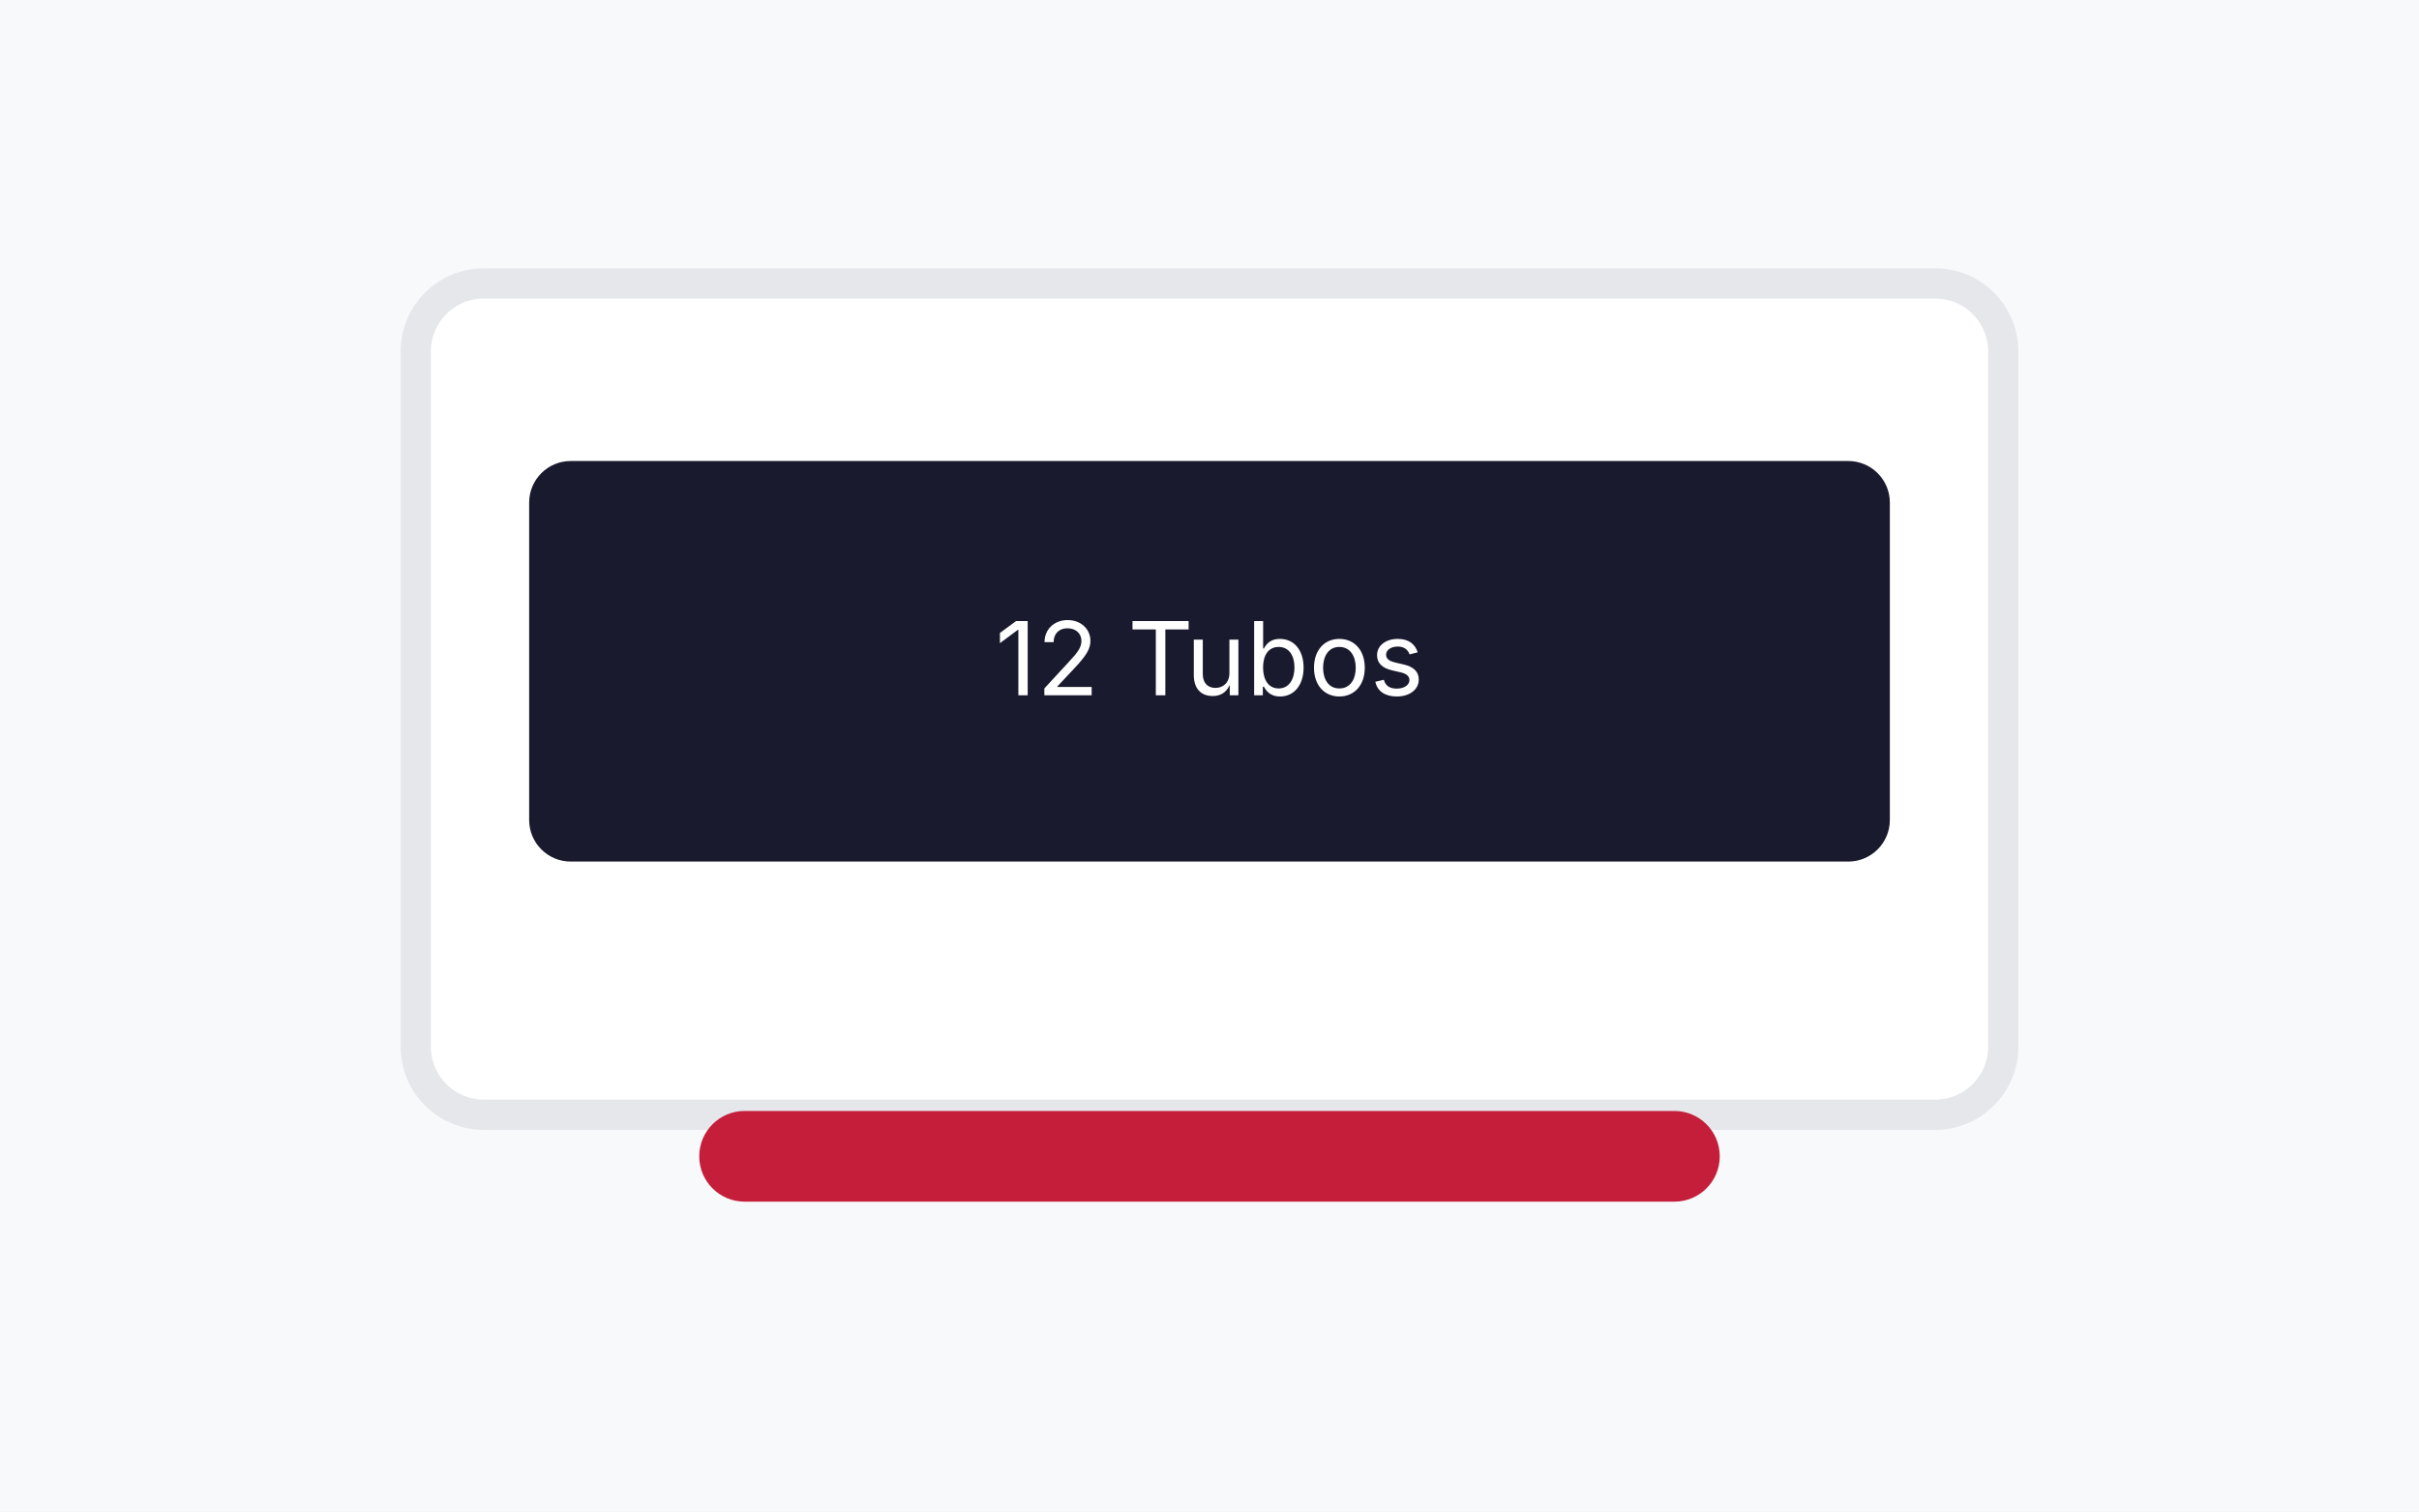
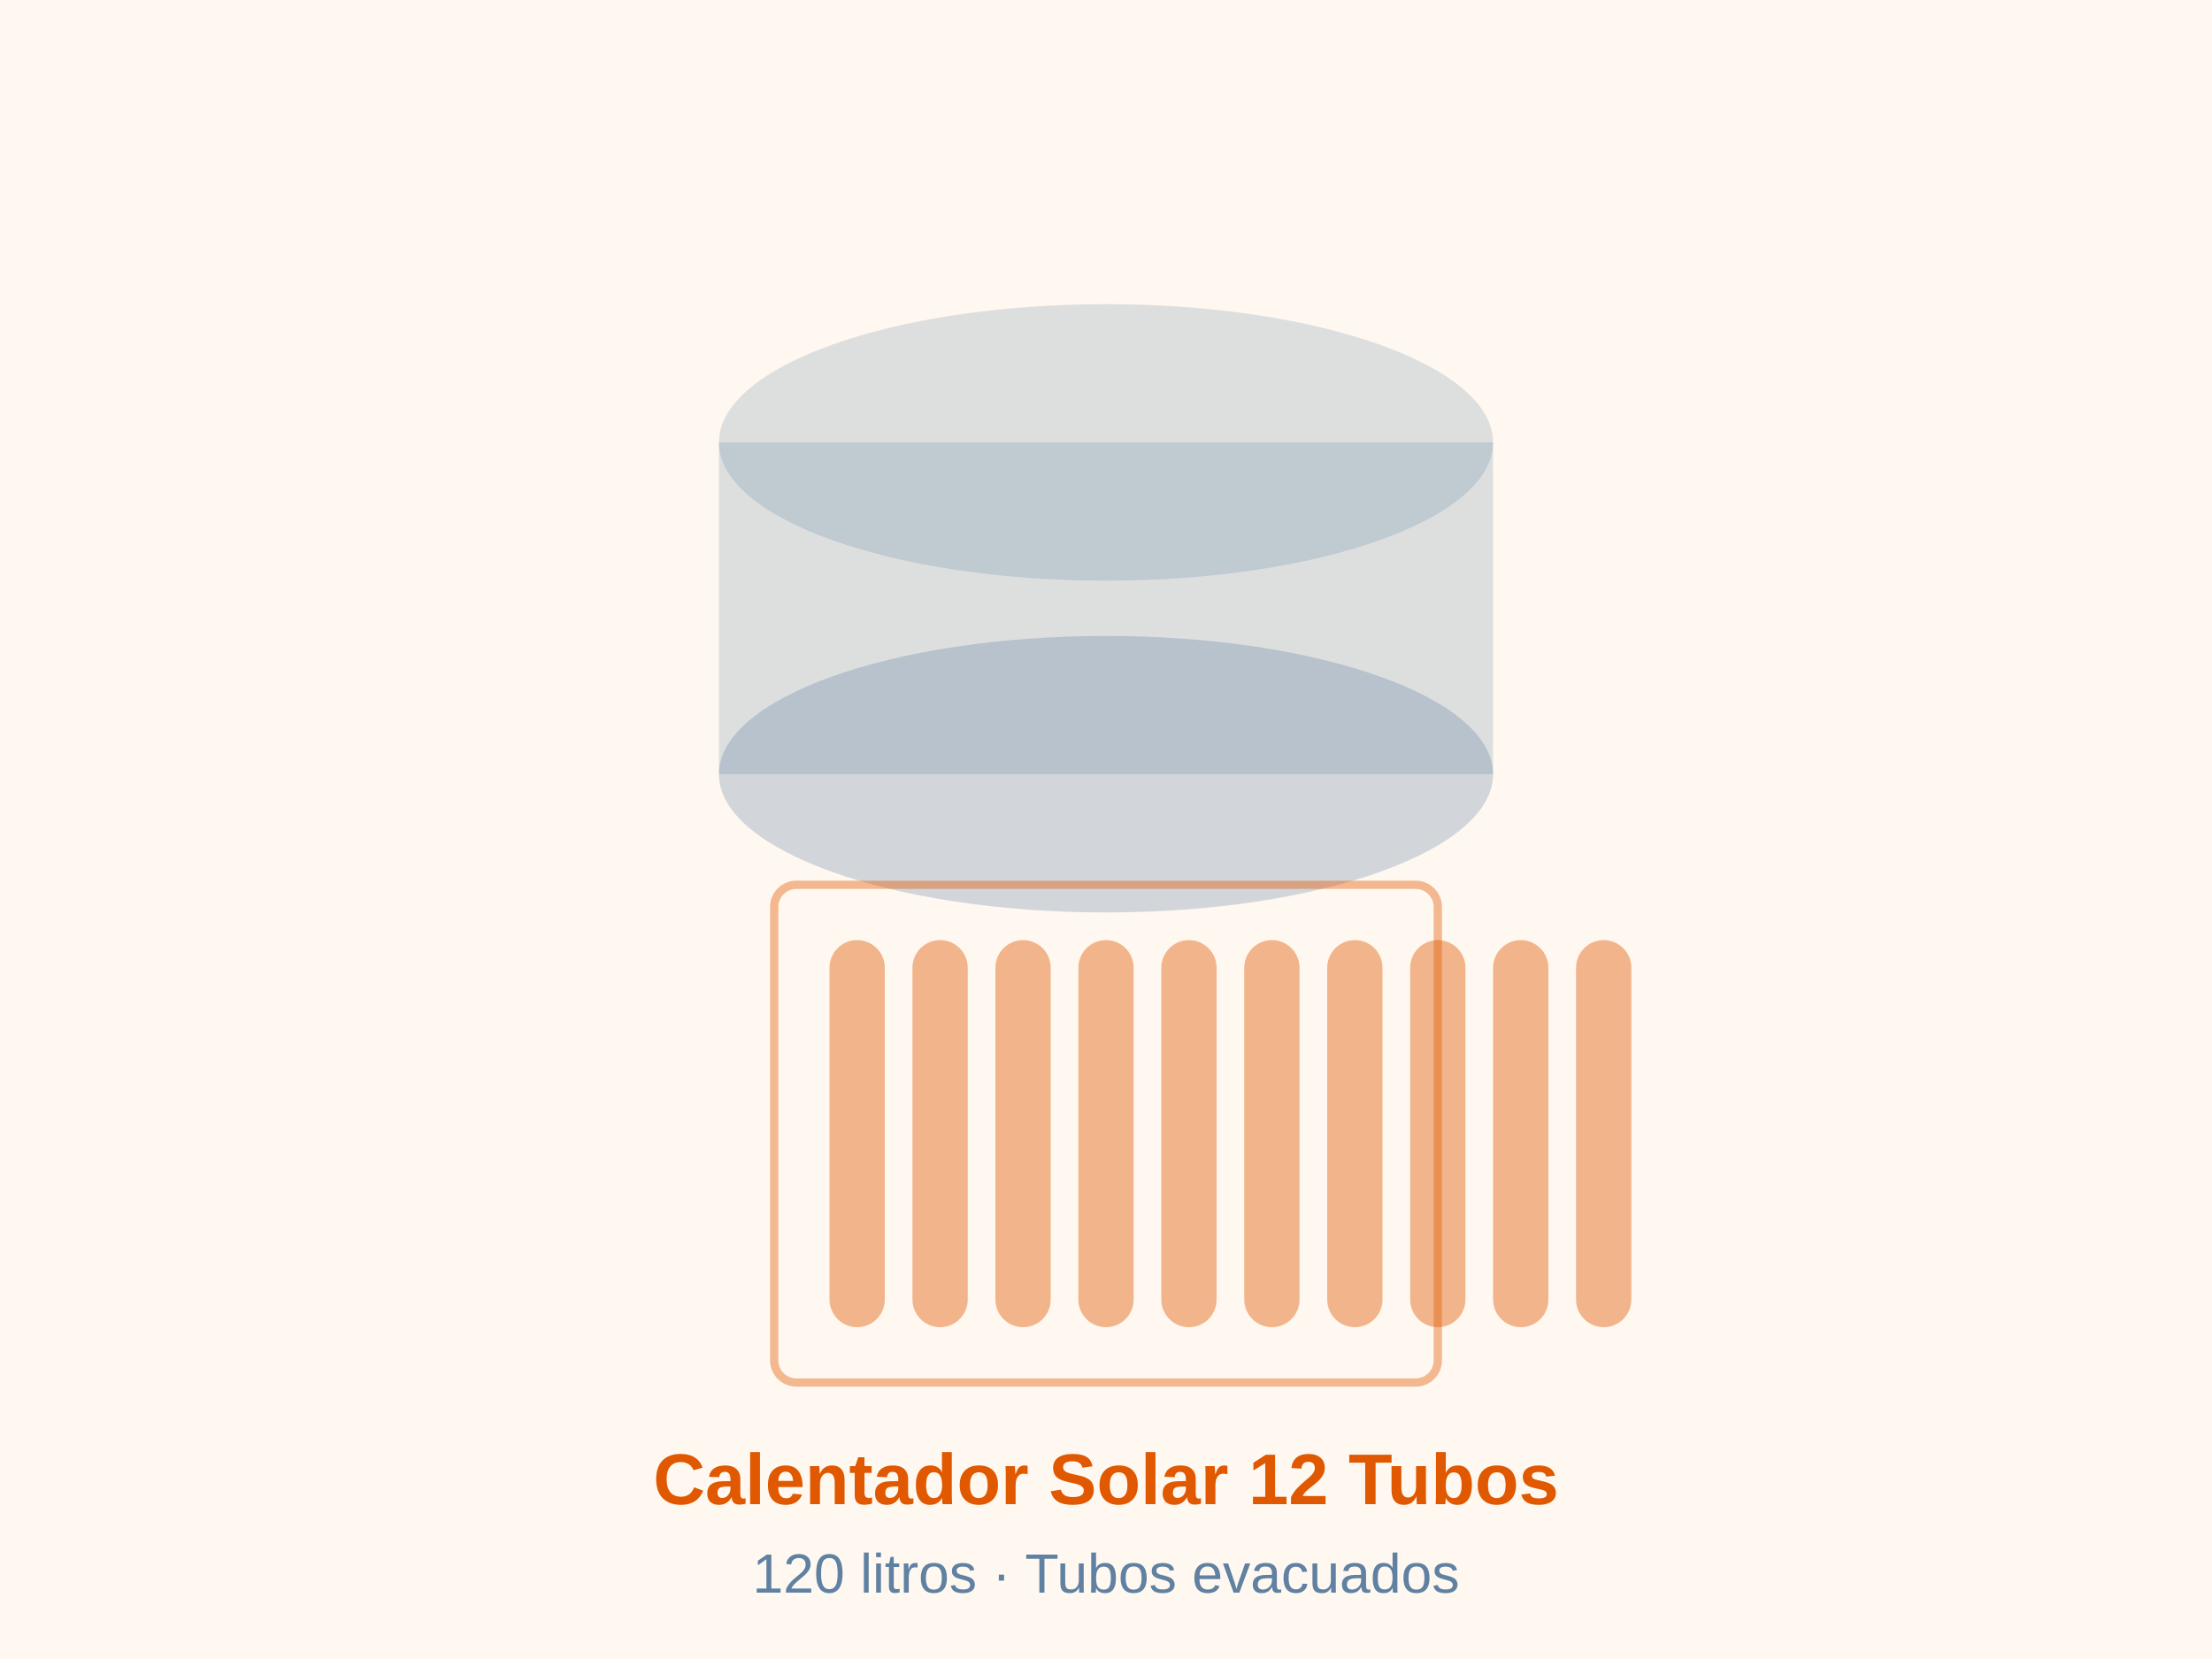
- <svg xmlns="http://www.w3.org/2000/svg" viewBox="0 0 640 400" role="img" aria-label="Calentador solar 12 tubos">
-   <rect width="640" height="400" fill="#f8f9fa" />
-   <rect x="110" y="75" width="420" height="220" rx="18" fill="#fff" stroke="#e5e7eb" stroke-width="8" />
-   <rect x="140" y="122" width="360" height="106" rx="11" fill="#1a1a2e" />
-   <text x="320" y="184" text-anchor="middle" fill="#fff" font-family="Inter, Arial, sans-serif" font-size="27">12 Tubos</text>
-   <rect x="185" y="294" width="270" height="24" rx="12" fill="#c41e3a" />
+ <svg xmlns="http://www.w3.org/2000/svg" viewBox="0 0 400 300" width="400" height="300">
+   <rect width="400" height="300" fill="#FFF8F0" />
+   <ellipse cx="200" cy="80" rx="70" ry="25" fill="#1C4E80" opacity="0.15" />
+   <rect x="130" y="80" width="140" height="60" fill="#1C4E80" opacity="0.15" />
+   <ellipse cx="200" cy="140" rx="70" ry="25" fill="#1C4E80" opacity="0.2" />
+   <g opacity="0.7">
+     <rect x="150" y="170" width="10" height="70" rx="5" fill="#E05800" opacity="0.6" />
+     <rect x="165" y="170" width="10" height="70" rx="5" fill="#E05800" opacity="0.6" />
+     <rect x="180" y="170" width="10" height="70" rx="5" fill="#E05800" opacity="0.6" />
+     <rect x="195" y="170" width="10" height="70" rx="5" fill="#E05800" opacity="0.6" />
+     <rect x="210" y="170" width="10" height="70" rx="5" fill="#E05800" opacity="0.6" />
+     <rect x="225" y="170" width="10" height="70" rx="5" fill="#E05800" opacity="0.6" />
+     <rect x="240" y="170" width="10" height="70" rx="5" fill="#E05800" opacity="0.6" />
+     <rect x="255" y="170" width="10" height="70" rx="5" fill="#E05800" opacity="0.6" />
+     <rect x="270" y="170" width="10" height="70" rx="5" fill="#E05800" opacity="0.6" />
+     <rect x="285" y="170" width="10" height="70" rx="5" fill="#E05800" opacity="0.6" />
+   </g>
+   <rect x="140" y="160" width="120" height="90" rx="4" fill="none" stroke="#E05800" stroke-width="1.5" opacity="0.4" />
+   <text x="200" y="272" font-family="Arial,sans-serif" font-size="13" font-weight="700" fill="#E05800" text-anchor="middle">Calentador Solar 12 Tubos</text>
+   <text x="200" y="288" font-family="Arial,sans-serif" font-size="10" fill="#1C4E80" text-anchor="middle" opacity="0.7">120 litros · Tubos evacuados</text>
</svg>
